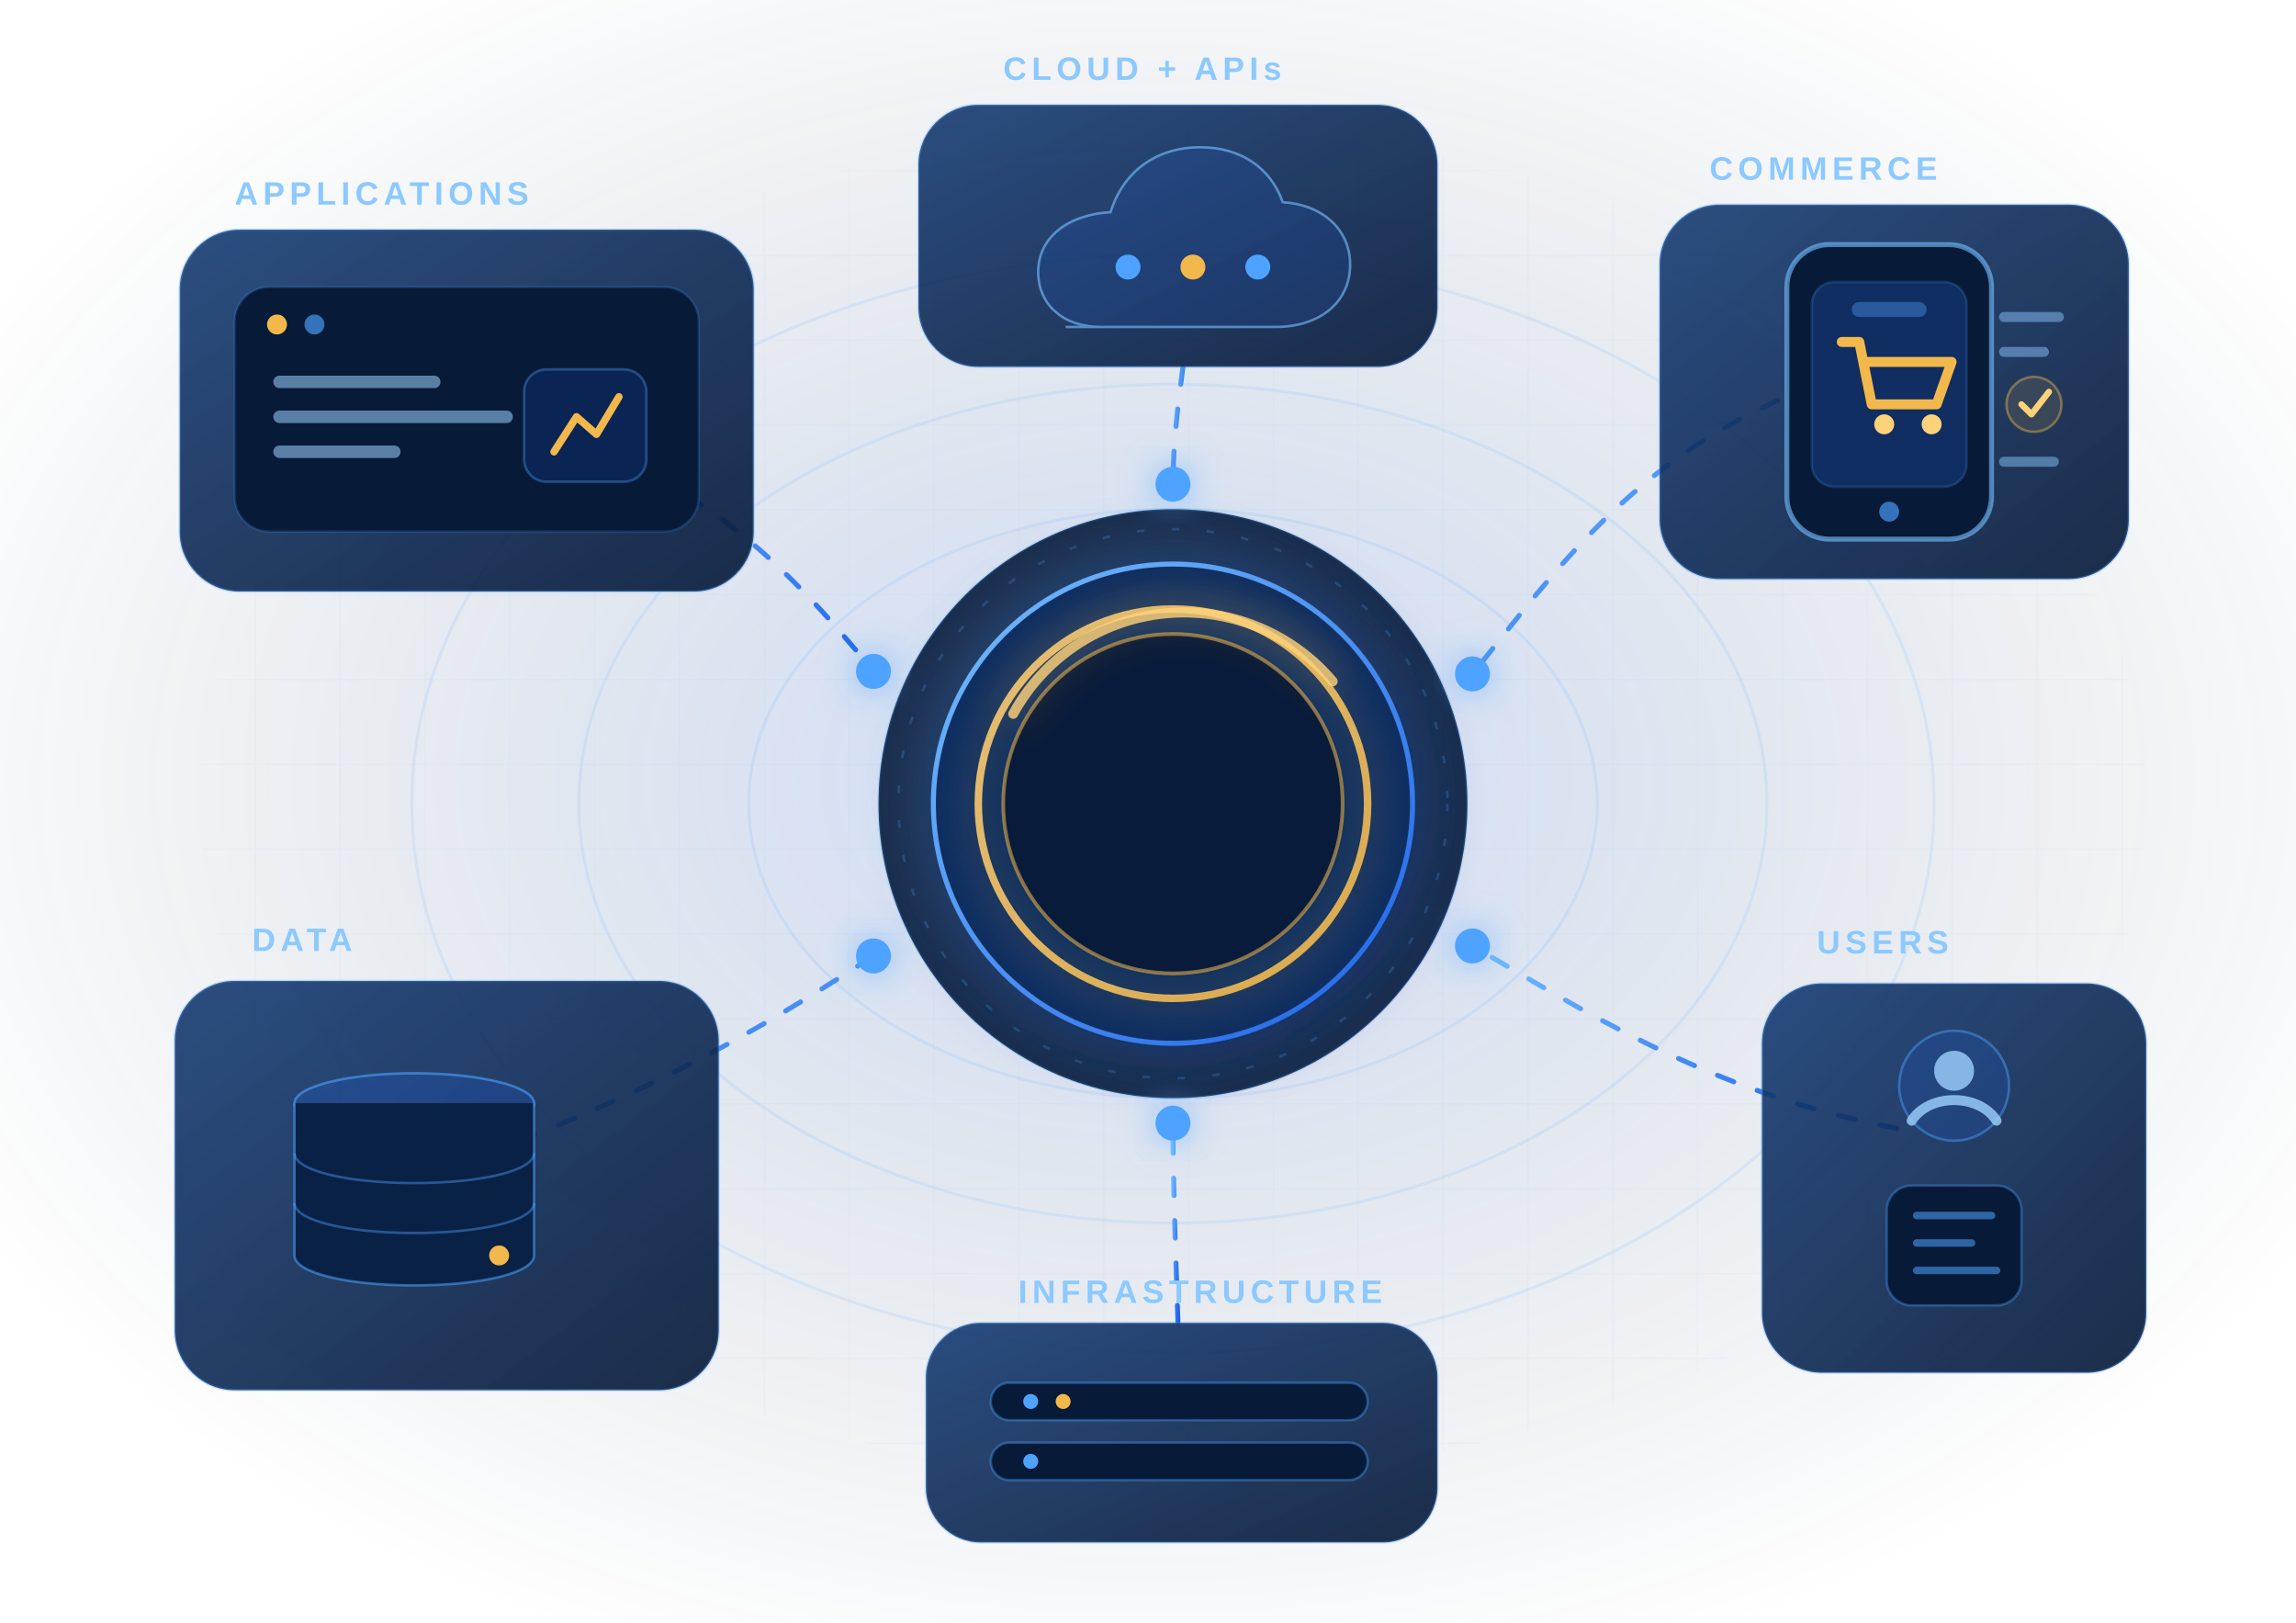
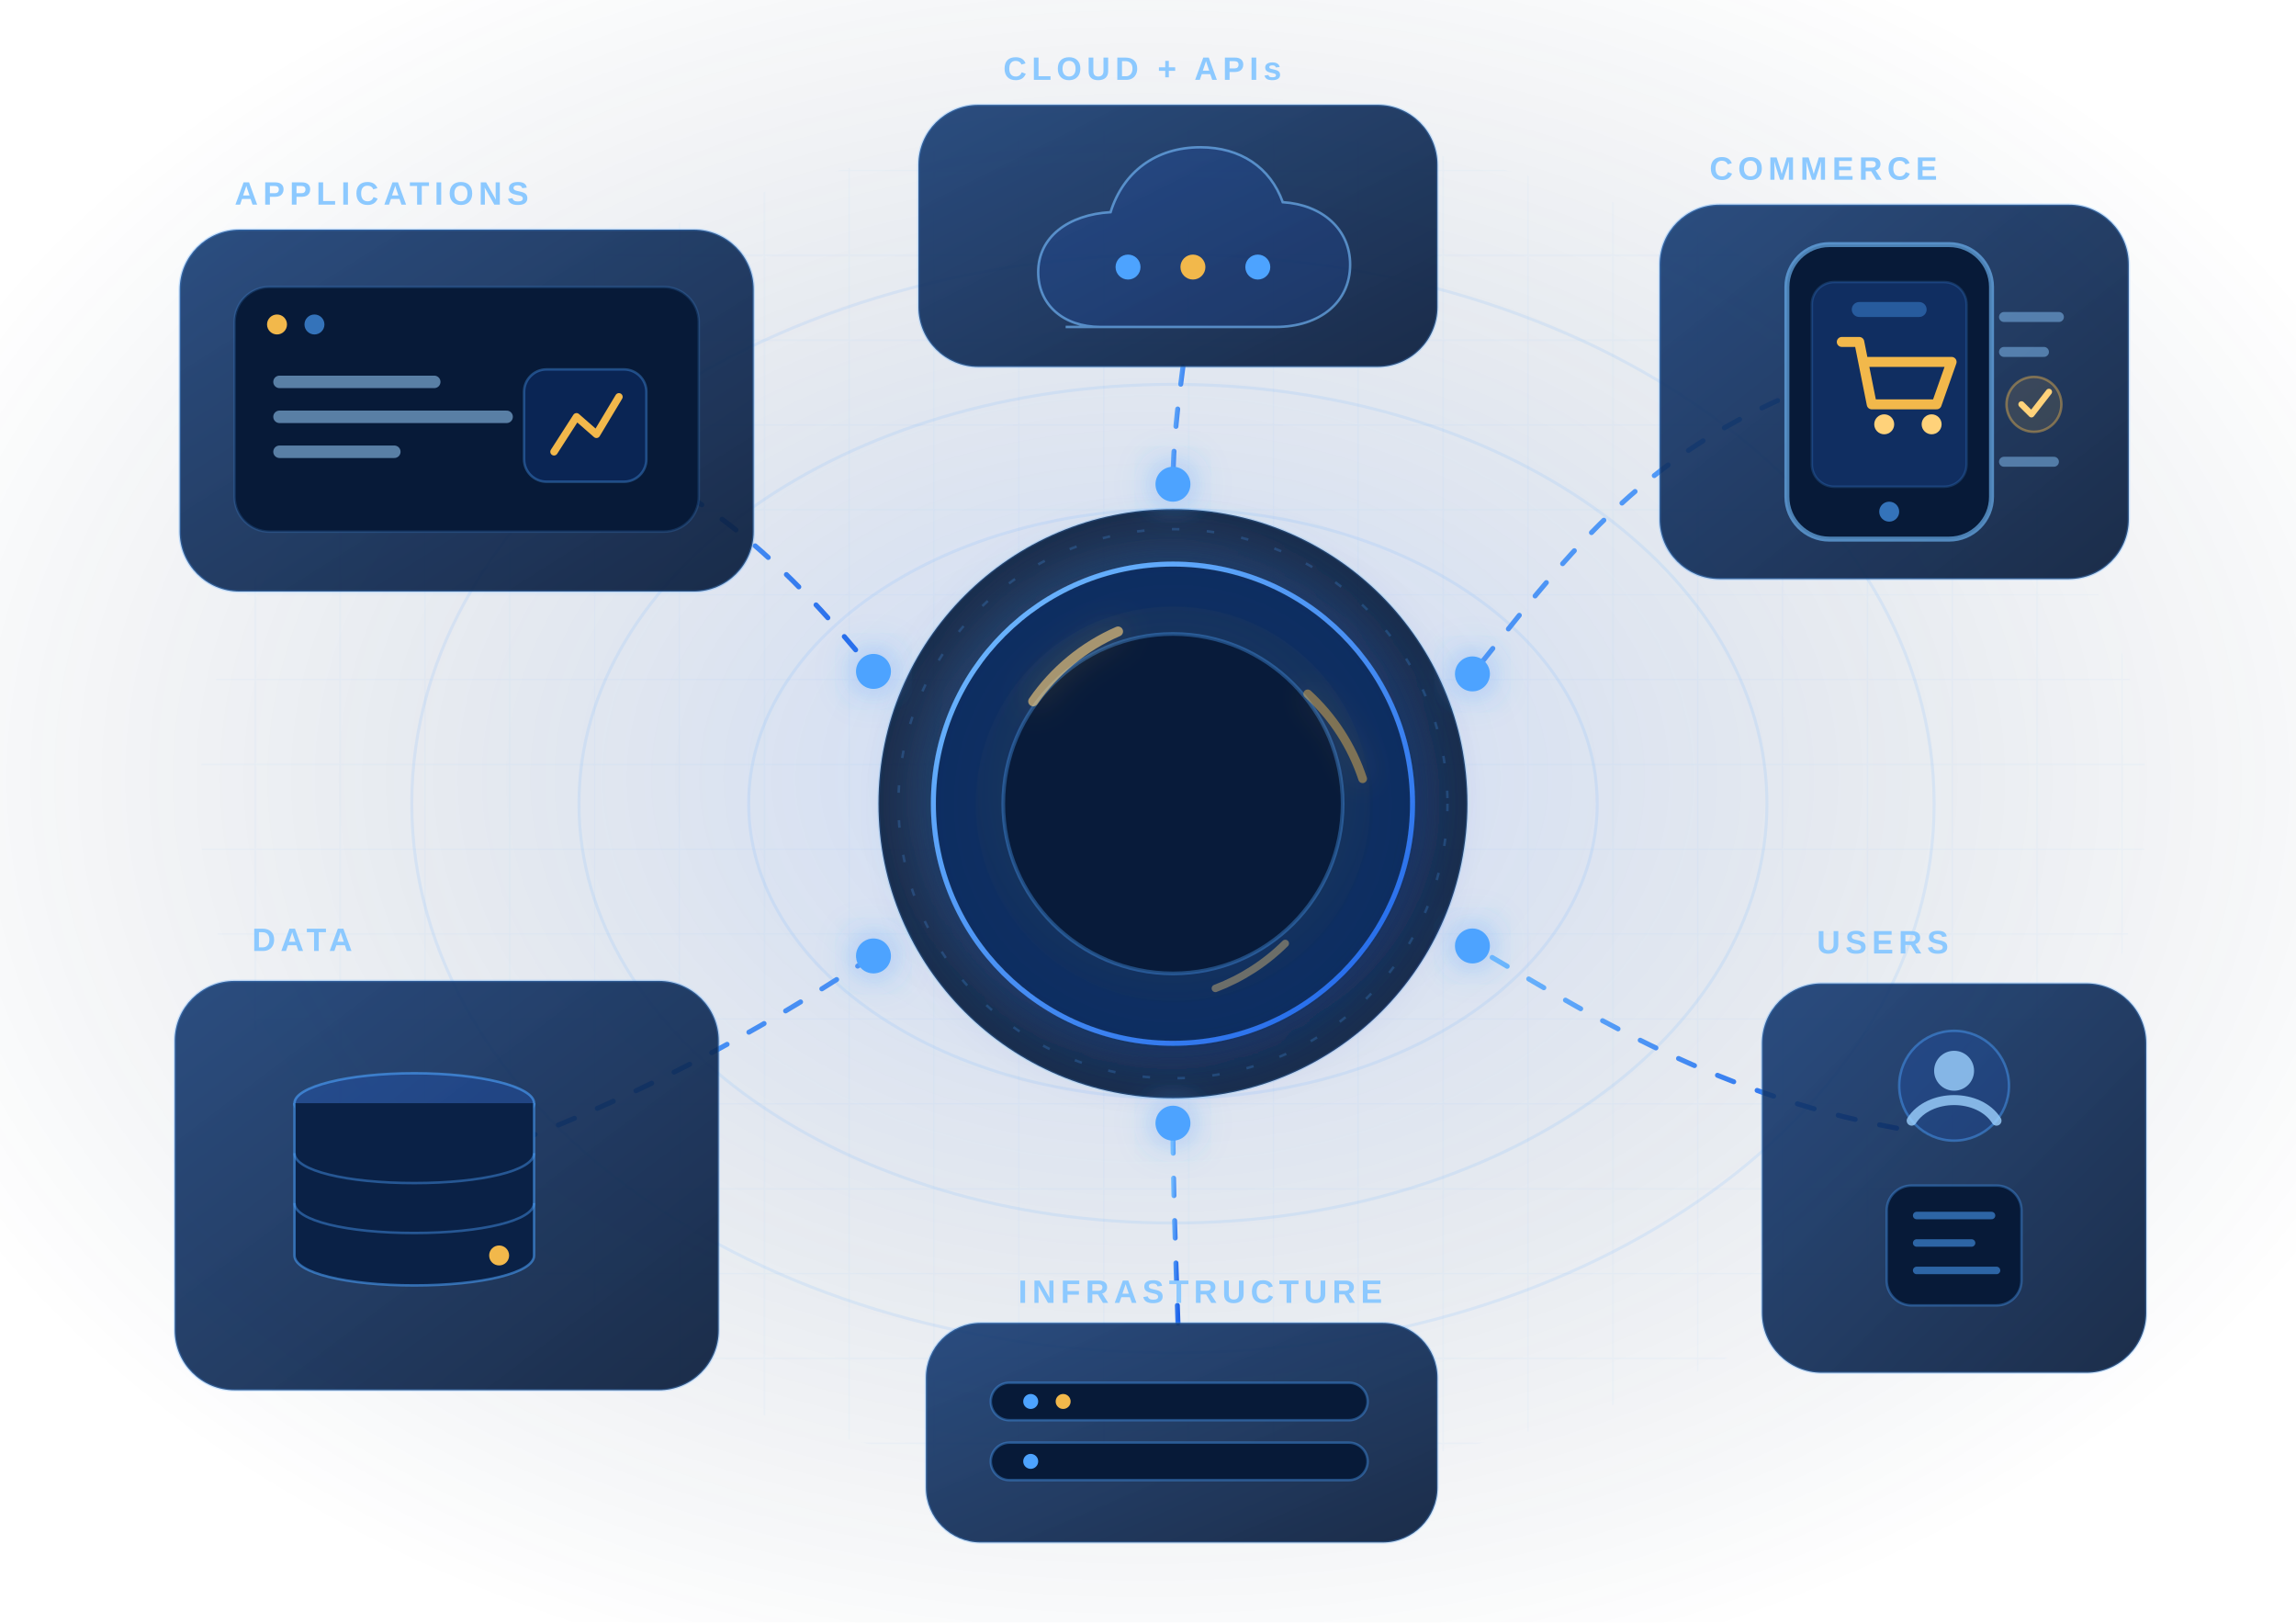
<svg xmlns="http://www.w3.org/2000/svg" viewBox="0 0 920 650" role="img" aria-labelledby="title desc">
  <defs>
    <radialGradient id="bgGlow" cx="50%" cy="48%" r="58%">
      <stop offset="0" stop-color="#1E63E9" stop-opacity=".22" />
      <stop offset=".55" stop-color="#0F356D" stop-opacity=".10" />
      <stop offset="1" stop-color="#0A1D3D" stop-opacity="0" />
+     </radialGradient>
+     <radialGradient id="coreWarmth" cx="50%" cy="46%" r="58%">
+       <stop offset="0" stop-color="#FFD27A" stop-opacity=".18" />
+       <stop offset=".38" stop-color="#F2B84B" stop-opacity=".08" />
+       <stop offset="1" stop-color="#F2B84B" stop-opacity="0" />
    </radialGradient>
    <linearGradient id="panel" x1="0" y1="0" x2="1" y2="1">
      <stop offset="0" stop-color="#153B73" stop-opacity=".90" />
      <stop offset="1" stop-color="#081B3A" stop-opacity=".92" />
    </linearGradient>
    <linearGradient id="blueStroke" x1="0" y1="0" x2="1" y2="1">
      <stop offset="0" stop-color="#74BEFF" />
      <stop offset="1" stop-color="#1E63E9" />
-     </linearGradient>
-     <linearGradient id="goldStroke" x1="0" y1="0" x2="1" y2="1">
-       <stop offset="0" stop-color="#FFD27A" />
-       <stop offset="1" stop-color="#F2B84B" />
    </linearGradient>
    <filter id="softGlow" x="-80%" y="-80%" width="260%" height="260%">
      <feGaussianBlur stdDeviation="12" result="blur" />
      <feMerge>
        <feMergeNode in="blur" />
        <feMergeNode in="SourceGraphic" />
      </feMerge>
    </filter>
    <filter id="nodeGlow" x="-60%" y="-60%" width="220%" height="220%">
      <feDropShadow dx="0" dy="0" stdDeviation="7" flood-color="#4DA3FF" flood-opacity=".35" />
    </filter>
    <filter id="goldGlow" x="-80%" y="-80%" width="260%" height="260%">
-       <feDropShadow dx="0" dy="0" stdDeviation="8" flood-color="#F2B84B" flood-opacity=".5" />
+       <feDropShadow dx="0" dy="0" stdDeviation="6" flood-color="#F2B84B" flood-opacity=".38" />
    </filter>
    <pattern id="grid" width="34" height="34" patternUnits="userSpaceOnUse">
      <path d="M34 0H0V34" fill="none" stroke="#4DA3FF" stroke-opacity=".055" stroke-width="1" />
    </pattern>
    <style>
      .orbit { fill:none; stroke:#4DA3FF; stroke-opacity:.12; stroke-width:1.2; }
      .route { fill:none; stroke:url(#blueStroke); stroke-width:2; stroke-linecap:round; stroke-dasharray:7 10; animation: flow 7s linear infinite; }
      .pulse { filter:url(#nodeGlow); }
      .float-a { animation: driftA 6s ease-in-out infinite; transform-box:fill-box; transform-origin:center; }
      .float-b { animation: driftB 7.5s ease-in-out infinite; transform-box:fill-box; transform-origin:center; }
      .float-c { animation: driftC 8.5s ease-in-out infinite; transform-box:fill-box; transform-origin:center; }
      .core { animation: breathe 4.5s ease-in-out infinite; transform-box:fill-box; transform-origin:center; }
      .spark { animation: blink 2.8s ease-in-out infinite; }
      .spark.d2 { animation-delay:.9s; }
      .spark.d3 { animation-delay:1.7s; }
      @keyframes flow { to { stroke-dashoffset:-136; } }
      @keyframes driftA { 0%,100%{transform:translateY(0)} 50%{transform:translateY(-7px)} }
      @keyframes driftB { 0%,100%{transform:translate(0,0)} 50%{transform:translate(5px,-5px)} }
      @keyframes driftC { 0%,100%{transform:translateY(0)} 50%{transform:translateY(6px)} }
      @keyframes breathe { 0%,100%{opacity:.9; transform:scale(1)} 50%{opacity:1; transform:scale(1.035)} }
      @keyframes blink { 0%,100%{opacity:.25} 50%{opacity:1} }
      @media (prefers-reduced-motion: reduce) { * { animation:none!important; } }
    </style>
  </defs>
  <rect width="920" height="650" fill="url(#bgGlow)" />
  <ellipse cx="470" cy="322" rx="390" ry="270" fill="url(#grid)" opacity=".8" />
  <ellipse class="orbit" cx="470" cy="322" rx="305" ry="220" />
  <ellipse class="orbit" cx="470" cy="322" rx="238" ry="168" />
  <ellipse class="orbit" cx="470" cy="322" rx="170" ry="118" />
  <path class="route" d="M196 170 C270 179 315 226 350 269" />
  <path class="route" d="M728 154 C656 181 624 228 590 270" />
  <path class="route" d="M760 452 C684 438 630 402 590 379" />
  <path class="route" d="M192 463 C267 436 316 405 350 383" />
  <path class="route" d="M472 530 C471 501 470 474 470 450" />
  <path class="route" d="M474 147 C472 162 470 178 470 194" />
  <g class="float-a">
    <rect x="72" y="92" width="230" height="145" rx="24" fill="url(#panel)" stroke="#4DA3FF" stroke-opacity=".28" />
    <rect x="94" y="115" width="186" height="98" rx="14" fill="#071A38" stroke="#4DA3FF" stroke-opacity=".18" />
    <circle cx="111" cy="130" r="4" fill="#F2B84B" />
    <circle cx="126" cy="130" r="4" fill="#4DA3FF" opacity=".65" />
    <path d="M112 153H174M112 167H203M112 181H158" stroke="#9DD2FF" stroke-width="5" stroke-linecap="round" opacity=".55" />
    <rect x="210" y="148" width="49" height="45" rx="9" fill="#1E63E9" fill-opacity=".16" stroke="#4DA3FF" stroke-opacity=".35" />
    <path d="M222 181l9-14 8 7 9-15" fill="none" stroke="#F2B84B" stroke-width="3" stroke-linecap="round" stroke-linejoin="round" />
    <text x="94" y="82" fill="#8CC9FF" font-family="Arial,sans-serif" font-size="13" font-weight="700" letter-spacing="2">APPLICATIONS</text>
  </g>
  <g class="float-b">
    <text x="685" y="72" fill="#8CC9FF" font-family="Arial,sans-serif" font-size="13" font-weight="700" letter-spacing="2">COMMERCE</text>
    <rect x="665" y="82" width="188" height="150" rx="24" fill="url(#panel)" stroke="#4DA3FF" stroke-opacity=".28" />
    <rect x="716" y="98" width="82" height="118" rx="17" fill="#071A38" stroke="#74BEFF" stroke-opacity=".62" stroke-width="2" />
    <rect x="726" y="113" width="62" height="82" rx="9" fill="#102E61" stroke="#4DA3FF" stroke-opacity=".20" />
    <path d="M738 137h7l5 25h26l6-17h-34" fill="none" stroke="#F2B84B" stroke-width="4" stroke-linecap="round" stroke-linejoin="round" />
    <circle cx="755" cy="170" r="4" fill="#FFD27A" />
    <circle cx="774" cy="170" r="4" fill="#FFD27A" />
    <rect x="742" y="121" width="30" height="6" rx="3" fill="#4DA3FF" opacity=".38" />
    <circle cx="757" cy="205" r="4" fill="#4DA3FF" opacity=".65" />
    <path d="M803 127h22M803 141h16M803 185h20" stroke="#8CC9FF" stroke-width="4" stroke-linecap="round" opacity=".48" />
    <circle cx="815" cy="162" r="11" fill="#F2B84B" fill-opacity=".12" stroke="#F2B84B" stroke-opacity=".42" />
    <path d="M810 162l4 4 7-9" fill="none" stroke="#FFD27A" stroke-width="2.5" stroke-linecap="round" stroke-linejoin="round" />
  </g>
  <g class="float-c">
    <rect x="706" y="394" width="154" height="156" rx="24" fill="url(#panel)" stroke="#4DA3FF" stroke-opacity=".24" />
    <circle cx="783" cy="435" r="22" fill="#1E63E9" fill-opacity=".16" stroke="#4DA3FF" stroke-opacity=".45" />
    <circle cx="783" cy="429" r="8" fill="#9DD2FF" opacity=".8" />
    <path d="M766 449c7-11 27-11 34 0" fill="none" stroke="#9DD2FF" stroke-width="4" stroke-linecap="round" opacity=".8" />
    <rect x="756" y="475" width="54" height="48" rx="10" fill="#071A38" stroke="#4DA3FF" stroke-opacity=".36" />
    <path d="M768 487H798M768 498H790M768 509H800" stroke="#4DA3FF" stroke-width="3" stroke-linecap="round" opacity=".55" />
    <text x="728" y="382" fill="#8CC9FF" font-family="Arial,sans-serif" font-size="13" font-weight="700" letter-spacing="2">USERS</text>
  </g>
  <g class="float-b">
    <rect x="70" y="393" width="218" height="164" rx="24" fill="url(#panel)" stroke="#4DA3FF" stroke-opacity=".26" />
    <g transform="translate(112 430)">
      <ellipse cx="54" cy="12" rx="48" ry="12" fill="#1E63E9" fill-opacity=".22" stroke="#4DA3FF" stroke-opacity=".6" />
      <path d="M6 12v61c0 7 21 12 48 12s48-5 48-12V12" fill="#0A2146" stroke="#4DA3FF" stroke-opacity=".55" />
      <path d="M6 32c0 7 21 12 48 12s48-5 48-12M6 52c0 7 21 12 48 12s48-5 48-12" fill="none" stroke="#4DA3FF" stroke-opacity=".42" />
      <circle cx="88" cy="73" r="4" fill="#F2B84B" class="spark" />
    </g>
    <text x="101" y="381" fill="#8CC9FF" font-family="Arial,sans-serif" font-size="13" font-weight="700" letter-spacing="2">DATA</text>
  </g>
  <g class="float-a">
    <text x="402" y="32" fill="#8CC9FF" font-family="Arial,sans-serif" font-size="13" font-weight="700" letter-spacing="2">CLOUD + APIs</text>
    <rect x="368" y="42" width="208" height="105" rx="24" fill="url(#panel)" stroke="#4DA3FF" stroke-opacity=".24" />
    <g transform="translate(0 39)">
      <path d="M427 92h84c18 0 30-10 30-25 0-14-11-24-27-25-5-14-17-22-33-22-18 0-31 10-36 26-17 1-29 10-29 24 0 13 10 22 25 22z" fill="#1E63E9" fill-opacity=".14" stroke="#77BEFF" stroke-opacity=".62" />
      <circle cx="452" cy="68" r="5" fill="#4DA3FF" class="spark" />
      <circle cx="478" cy="68" r="5" fill="#F2B84B" class="spark d2" />
      <circle cx="504" cy="68" r="5" fill="#4DA3FF" class="spark d3" />
    </g>
  </g>
  <g class="core">
    <circle cx="470" cy="322" r="118" fill="#0A1D3D" fill-opacity=".92" stroke="#4DA3FF" stroke-opacity=".18" />
    <circle cx="470" cy="322" r="96" fill="#102E61" fill-opacity=".88" stroke="url(#blueStroke)" stroke-width="2" filter="url(#softGlow)" />
-     <circle cx="470" cy="322" r="78" fill="none" stroke="url(#goldStroke)" stroke-width="3" stroke-opacity=".88" filter="url(#goldGlow)" />
-     <circle cx="470" cy="322" r="68" fill="#081B3A" stroke="#F2B84B" stroke-width="1.5" stroke-opacity=".55" />
-     <path d="M406 286a78 78 0 0 1 128-13" fill="none" stroke="#FFD27A" stroke-width="4" stroke-linecap="round" opacity=".82" filter="url(#goldGlow)" />
+     <circle cx="470" cy="322" r="79" fill="url(#coreWarmth)" />
+     <circle cx="470" cy="322" r="68" fill="#081B3A" stroke="#4DA3FF" stroke-width="1.5" stroke-opacity=".35" />
+     <path d="M414 281a80 80 0 0 1 34-28" fill="none" stroke="#FFD27A" stroke-width="4" stroke-linecap="round" opacity=".62" filter="url(#goldGlow)" />
+     <path d="M524 278a80 80 0 0 1 22 34" fill="none" stroke="#F2B84B" stroke-width="3.5" stroke-linecap="round" opacity=".48" filter="url(#goldGlow)" />
+     <path d="M515 378a80 80 0 0 1-28 18" fill="none" stroke="#FFD27A" stroke-width="3" stroke-linecap="round" opacity=".38" />
    <circle cx="470" cy="322" r="110" fill="none" stroke="#4DA3FF" stroke-opacity=".22" stroke-dasharray="3 11" />
  </g>
  <g filter="url(#nodeGlow)">
    <circle cx="350" cy="269" r="7" fill="#4DA3FF" class="pulse" />
    <circle cx="590" cy="270" r="7" fill="#4DA3FF" class="pulse" />
    <circle cx="590" cy="379" r="7" fill="#4DA3FF" class="pulse" />
    <circle cx="350" cy="383" r="7" fill="#4DA3FF" class="pulse" />
    <circle cx="470" cy="450" r="7" fill="#4DA3FF" class="pulse" />
    <circle cx="470" cy="194" r="7" fill="#4DA3FF" class="pulse" />
  </g>
  <g class="float-c">
    <rect x="371" y="530" width="205" height="88" rx="22" fill="url(#panel)" stroke="#4DA3FF" stroke-opacity=".24" />
    <rect x="397" y="554" width="151" height="15" rx="7.5" fill="#071A38" stroke="#4DA3FF" stroke-opacity=".38" />
    <rect x="397" y="578" width="151" height="15" rx="7.5" fill="#071A38" stroke="#4DA3FF" stroke-opacity=".38" />
    <circle cx="413" cy="561.5" r="3" fill="#4DA3FF" />
    <circle cx="426" cy="561.5" r="3" fill="#F2B84B" />
    <circle cx="413" cy="585.5" r="3" fill="#4DA3FF" />
    <text x="408" y="522" fill="#8CC9FF" font-family="Arial,sans-serif" font-size="13" font-weight="700" letter-spacing="2">INFRASTRUCTURE</text>
  </g>
</svg>
